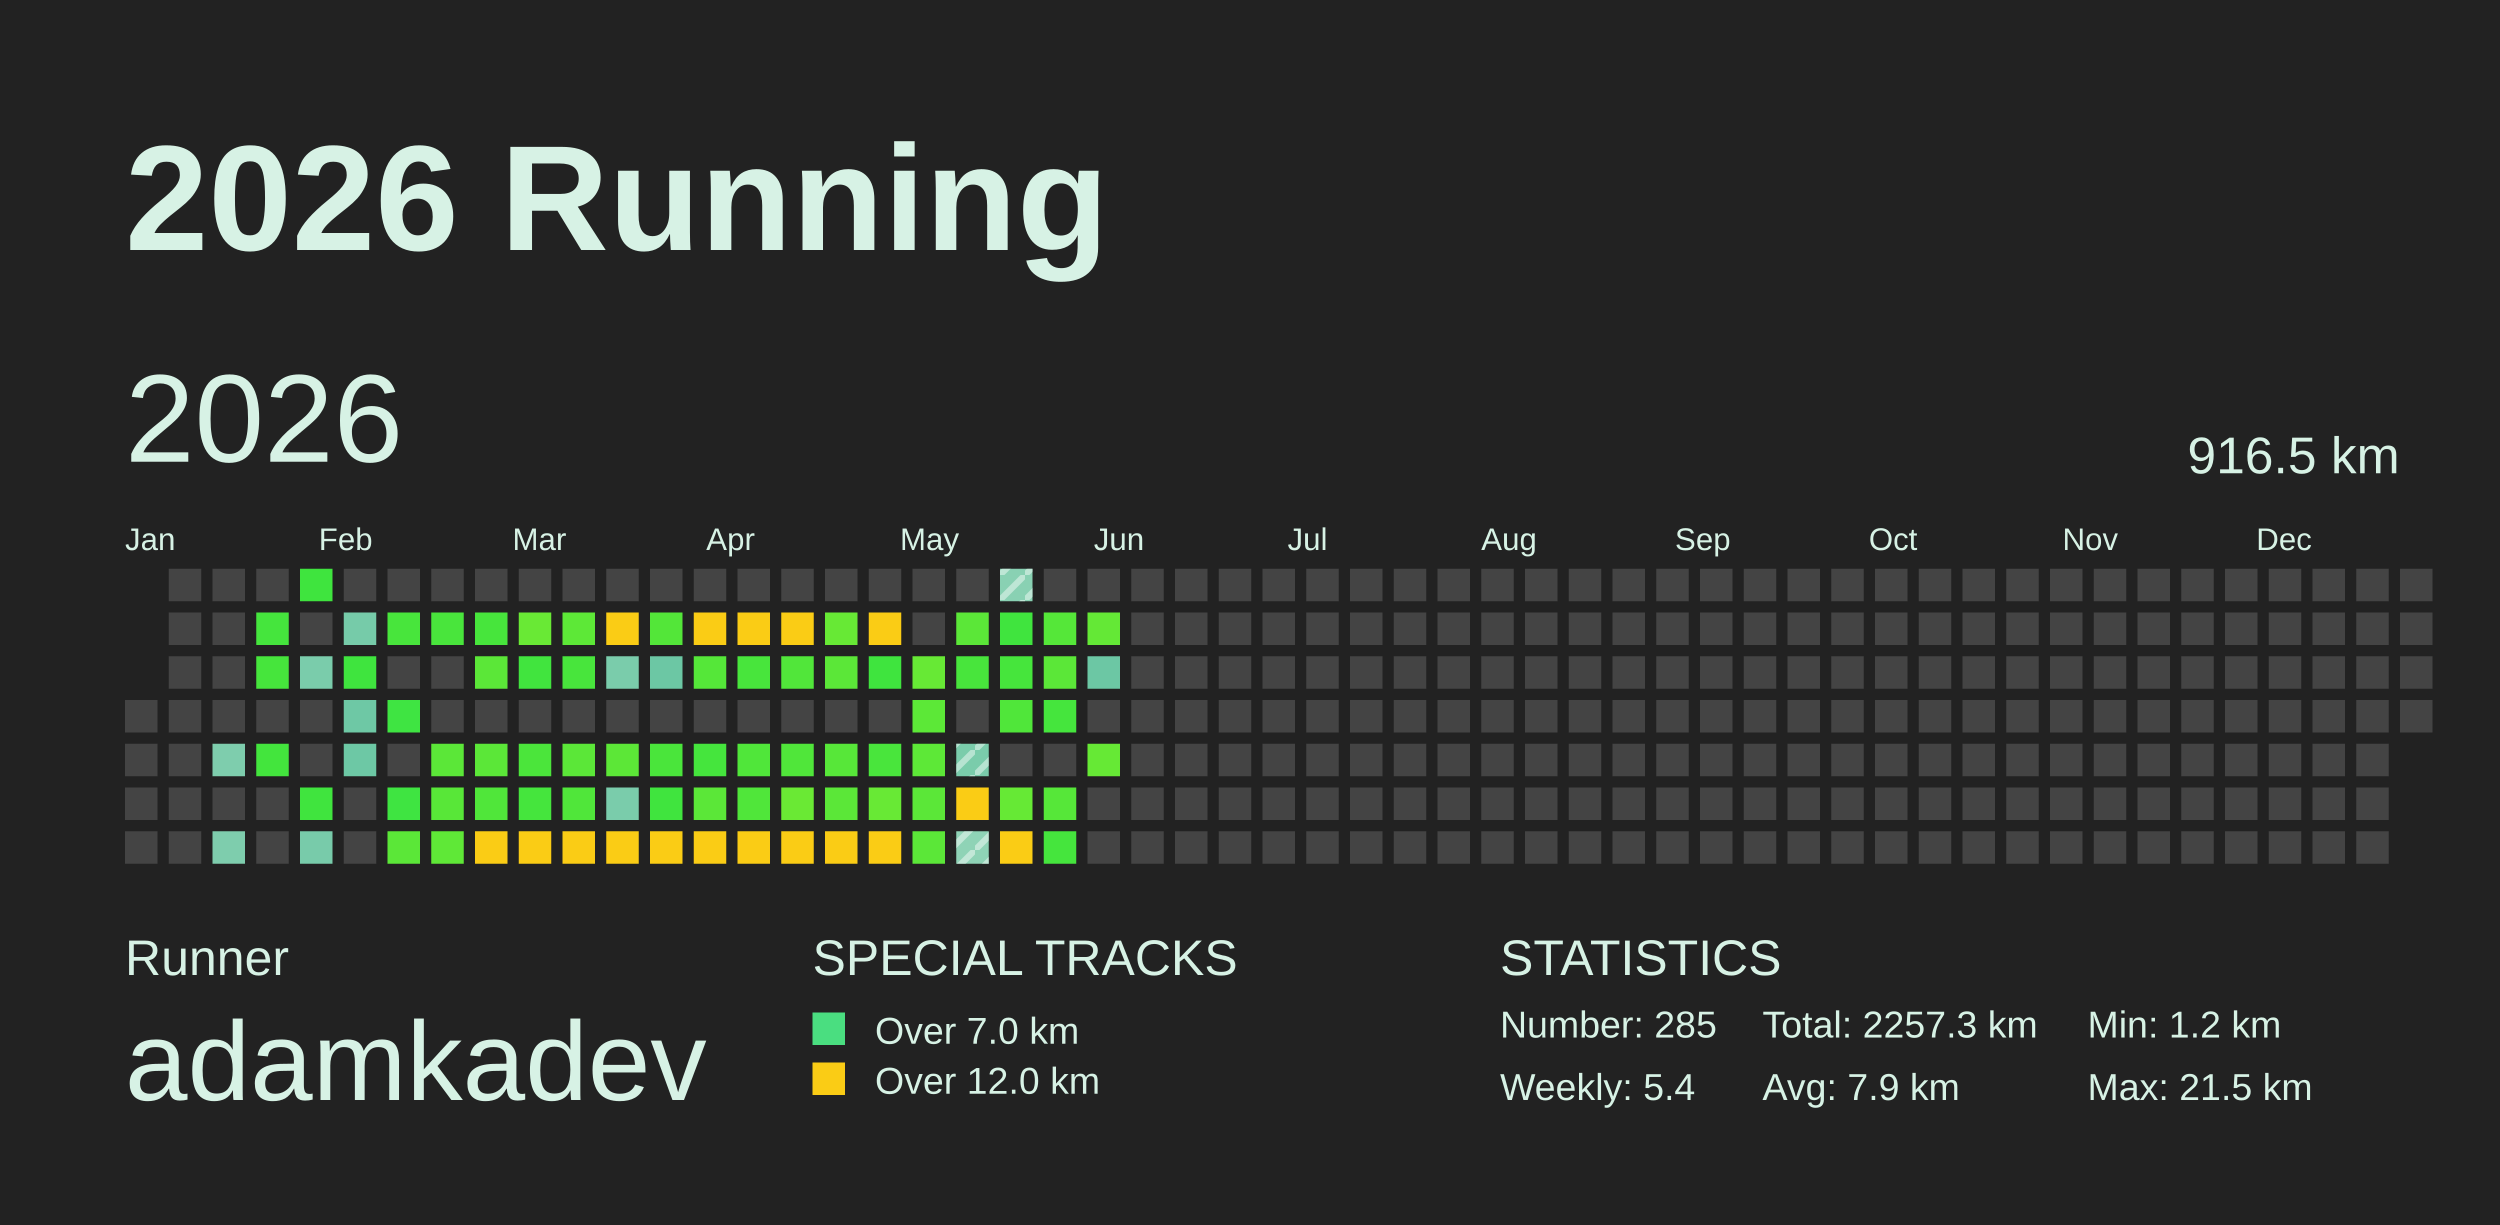
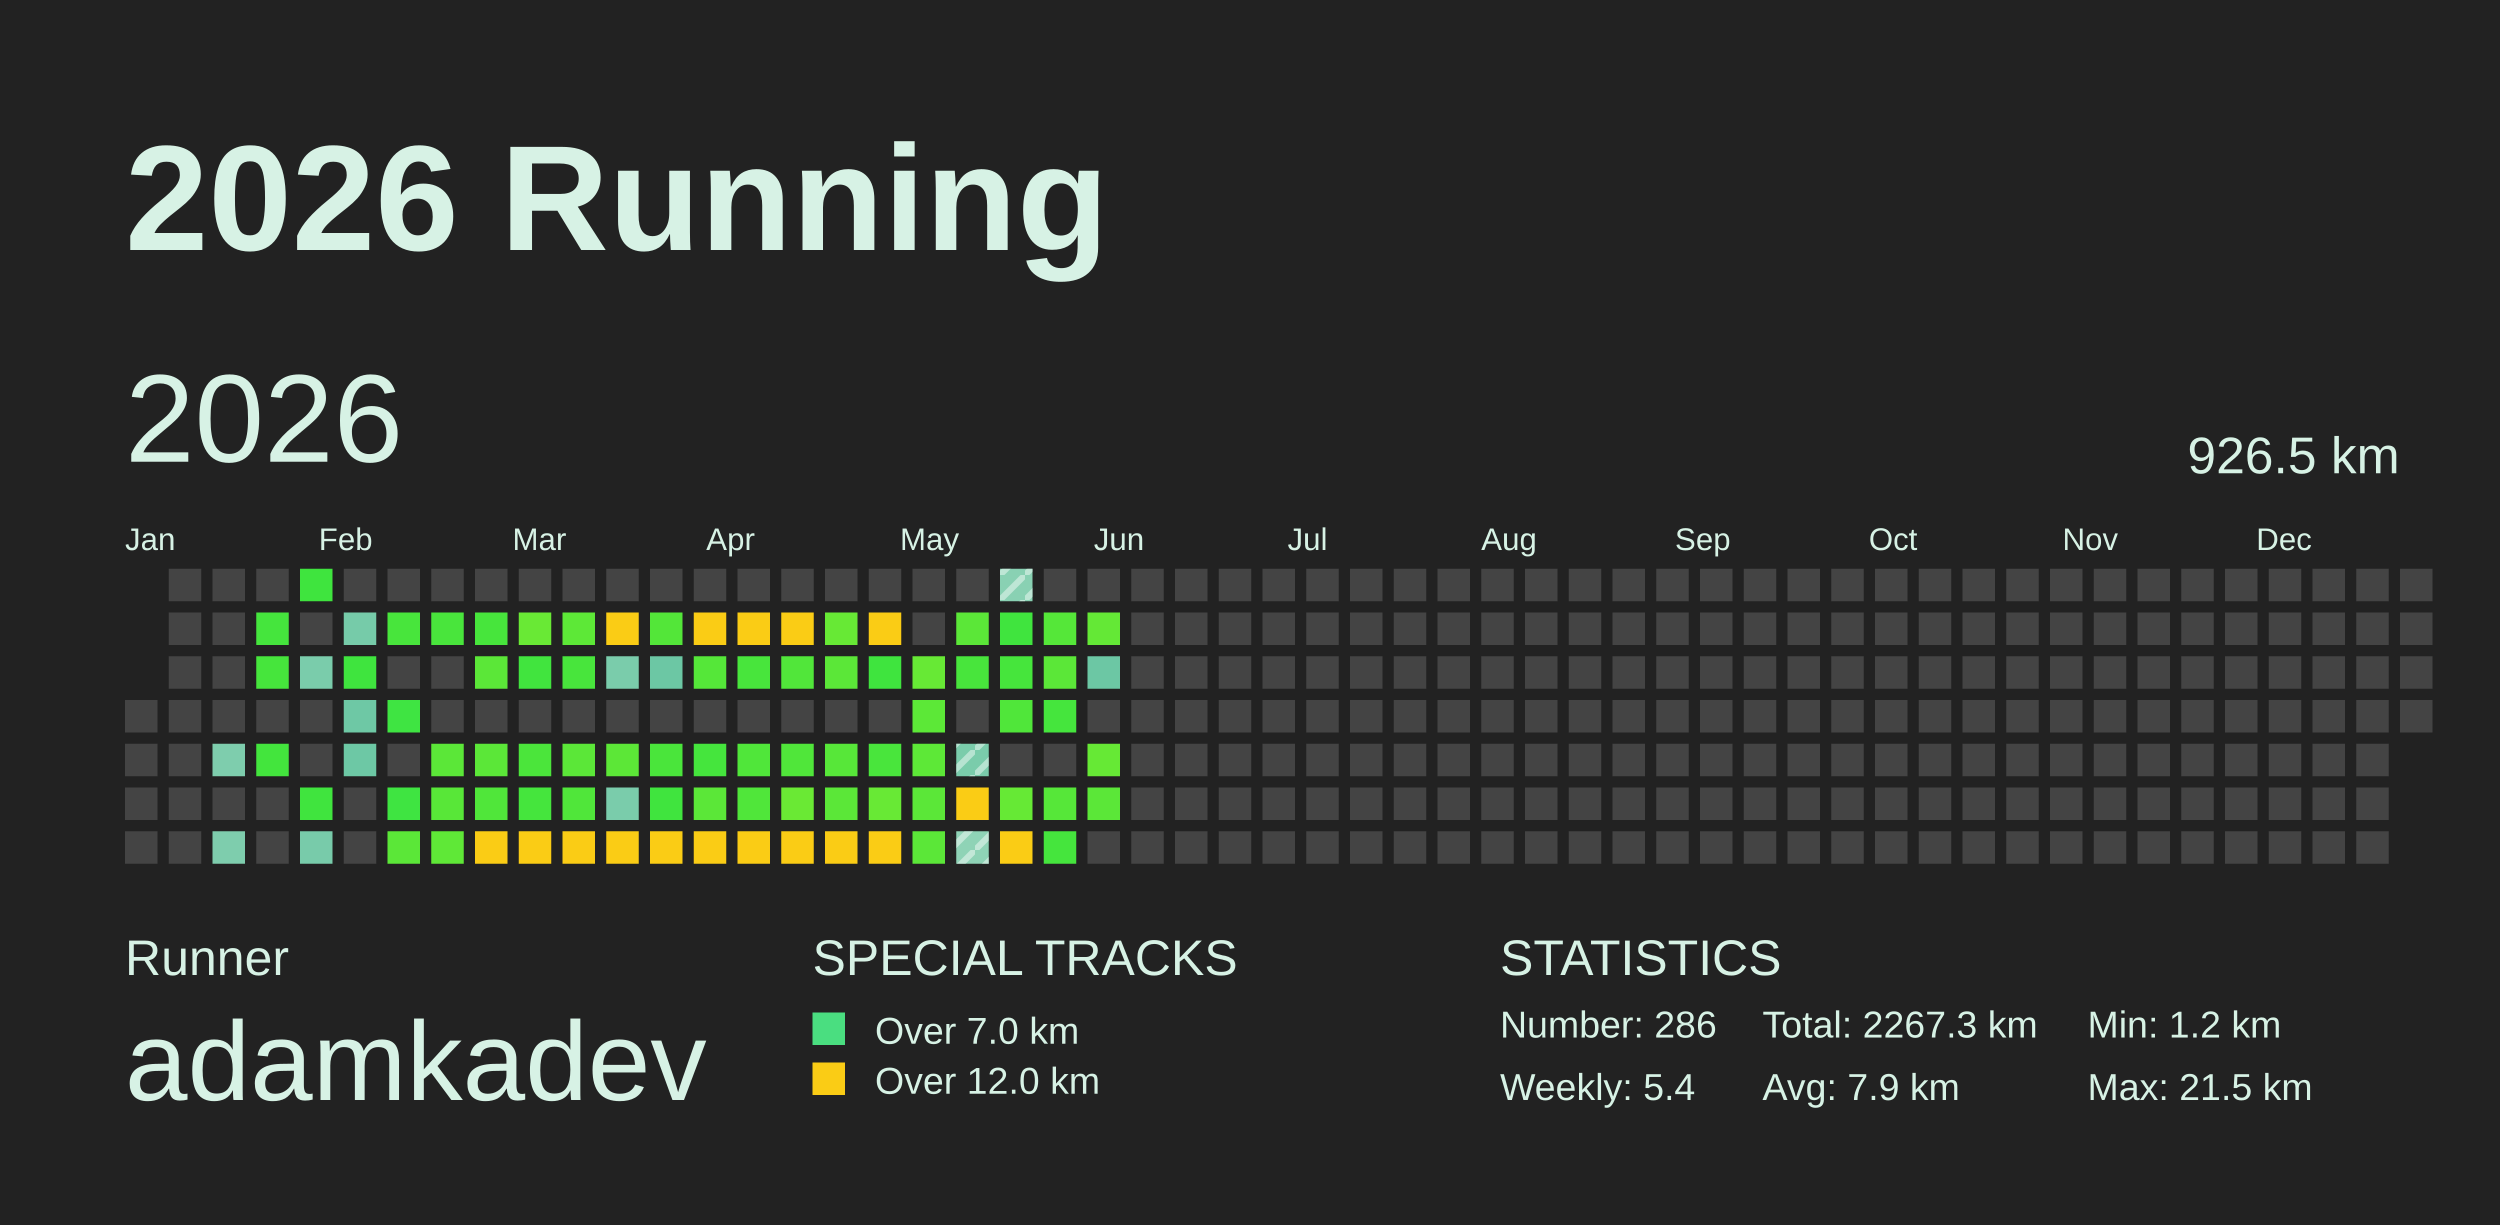
<svg xmlns="http://www.w3.org/2000/svg" baseProfile="full" height="98mm" version="1.1" viewBox="0,0,200,98" width="200mm">
  <defs>
    <pattern height="2" id="indoor-stripe" patternUnits="userSpaceOnUse" width="2">
      <line stroke="white" stroke-opacity="0.45" stroke-width="0.5" x1="0" x2="2" y1="2" y2="0" />
    </pattern>
  </defs>
  <rect fill="#222222" height="98" width="200" x="0" y="0" />
  <text fill="#D7F2E5" style="font-size:12px; font-family:Arial; font-weight:bold;" x="10" y="20">2026 Running</text>
  <text fill="#D7F2E5" style="font-size:4px; font-family:Arial" x="10" y="78">Runner</text>
  <text fill="#D7F2E5" style="font-size:9px; font-family:Arial" x="10" y="88">adamkadev</text>
  <text fill="#D7F2E5" style="font-size:4px; font-family:Arial" x="65" y="78">SPECIAL TRACKS</text>
  <rect fill="#4ADE80" height="2.6" width="2.6" x="65" y="81" />
  <text fill="#D7F2E5" style="font-size:3px; font-family:Arial" x="70" y="83.5">Over 7.0 km</text>
  <rect fill="#FACC15" height="2.6" width="2.6" x="65" y="85" />
  <text fill="#D7F2E5" style="font-size:3px; font-family:Arial" x="70" y="87.5">Over 12.0 km</text>
  <text fill="#D7F2E5" style="font-size:4px; font-family:Arial" x="120" y="78">STATISTICS</text>
-   <text fill="#D7F2E5" style="font-size:3px; font-family:Arial" x="120" y="83">Number: 285</text>
+   <text fill="#D7F2E5" style="font-size:3px; font-family:Arial" x="120" y="83">Number: 286</text>
  <text fill="#D7F2E5" style="font-size:3px; font-family:Arial" x="120" y="88">Weekly: 5.4</text>
-   <text fill="#D7F2E5" style="font-size:3px; font-family:Arial" x="141" y="83">Total: 2257.3 km</text>
+   <text fill="#D7F2E5" style="font-size:3px; font-family:Arial" x="141" y="83">Total: 2267.3 km</text>
  <text fill="#D7F2E5" style="font-size:3px; font-family:Arial" x="141" y="88">Avg: 7.9 km</text>
  <text fill="#D7F2E5" style="font-size:3px; font-family:Arial" x="167" y="83">Min: 1.2 km</text>
  <text fill="#D7F2E5" style="font-size:3px; font-family:Arial" x="167" y="88">Max: 21.5 km</text>
  <text dominant-baseline="hanging" fill="#D7F2E5" style="font-size:10.0px; font-family:Arial;" x="10" y="30">2026</text>
-   <text dominant-baseline="hanging" fill="#D7F2E5" style="font-size:4.125px; font-family:Arial;" x="175" y="35">916.5 km</text>
+   <text dominant-baseline="hanging" fill="#D7F2E5" style="font-size:4.125px; font-family:Arial;" x="175" y="35">926.5 km</text>
  <text fill="#D7F2E5" style="font-size:2.5px; font-family:Arial" x="10.0" y="44">Jan</text>
  <text fill="#D7F2E5" style="font-size:2.5px; font-family:Arial" x="25.5" y="44">Feb</text>
  <text fill="#D7F2E5" style="font-size:2.5px; font-family:Arial" x="41.0" y="44">Mar</text>
  <text fill="#D7F2E5" style="font-size:2.5px; font-family:Arial" x="56.5" y="44">Apr</text>
  <text fill="#D7F2E5" style="font-size:2.5px; font-family:Arial" x="72.0" y="44">May</text>
  <text fill="#D7F2E5" style="font-size:2.5px; font-family:Arial" x="87.5" y="44">Jun</text>
  <text fill="#D7F2E5" style="font-size:2.5px; font-family:Arial" x="103.0" y="44">Jul</text>
  <text fill="#D7F2E5" style="font-size:2.5px; font-family:Arial" x="118.5" y="44">Aug</text>
  <text fill="#D7F2E5" style="font-size:2.5px; font-family:Arial" x="134.0" y="44">Sep</text>
  <text fill="#D7F2E5" style="font-size:2.5px; font-family:Arial" x="149.5" y="44">Oct</text>
  <text fill="#D7F2E5" style="font-size:2.5px; font-family:Arial" x="165.0" y="44">Nov</text>
  <text fill="#D7F2E5" style="font-size:2.5px; font-family:Arial" x="180.5" y="44">Dec</text>
  <rect fill="#444444" height="2.6" width="2.6" x="10.0" y="56.0" />
  <rect fill="#444444" height="2.6" width="2.6" x="10.0" y="59.5" />
  <rect fill="#444444" height="2.6" width="2.6" x="10.0" y="63.0" />
  <rect fill="#444444" height="2.6" width="2.6" x="10.0" y="66.5" />
  <rect fill="#444444" height="2.6" width="2.6" x="13.5" y="45.5" />
  <rect fill="#444444" height="2.6" width="2.6" x="13.5" y="49.0" />
  <rect fill="#444444" height="2.6" width="2.6" x="13.5" y="52.5" />
  <rect fill="#444444" height="2.6" width="2.6" x="13.5" y="56.0" />
  <rect fill="#444444" height="2.6" width="2.6" x="13.5" y="59.5" />
  <rect fill="#444444" height="2.6" width="2.6" x="13.5" y="63.0" />
  <rect fill="#444444" height="2.6" width="2.6" x="13.5" y="66.5" />
  <rect fill="#444444" height="2.6" width="2.6" x="17.0" y="45.5" />
  <rect fill="#444444" height="2.6" width="2.6" x="17.0" y="49.0" />
  <rect fill="#444444" height="2.6" width="2.6" x="17.0" y="52.5" />
  <rect fill="#444444" height="2.6" width="2.6" x="17.0" y="56.0" />
  <rect fill="#7ecdad" height="2.6" width="2.6" x="17.0" y="59.5" />
  <rect fill="#444444" height="2.6" width="2.6" x="17.0" y="63.0" />
  <rect fill="#7ecdad" height="2.6" width="2.6" x="17.0" y="66.5" />
  <rect fill="#444444" height="2.6" width="2.6" x="20.5" y="45.5" />
  <rect fill="#45e53d" height="2.6" width="2.6" x="20.5" y="49.0" />
  <rect fill="#46e53c" height="2.6" width="2.6" x="20.5" y="52.5" />
  <rect fill="#444444" height="2.6" width="2.6" x="20.5" y="56.0" />
  <rect fill="#43e53d" height="2.6" width="2.6" x="20.5" y="59.5" />
  <rect fill="#444444" height="2.6" width="2.6" x="20.5" y="63.0" />
  <rect fill="#444444" height="2.6" width="2.6" x="20.5" y="66.5" />
  <rect fill="#3fe43e" height="2.6" width="2.6" x="24.0" y="45.5" />
  <rect fill="#444444" height="2.6" width="2.6" x="24.0" y="49.0" />
  <rect fill="#7accab" height="2.6" width="2.6" x="24.0" y="52.5" />
  <rect fill="#444444" height="2.6" width="2.6" x="24.0" y="56.0" />
  <rect fill="#444444" height="2.6" width="2.6" x="24.0" y="59.5" />
  <rect fill="#40e43e" height="2.6" width="2.6" x="24.0" y="63.0" />
  <rect fill="#78cbaa" height="2.6" width="2.6" x="24.0" y="66.5" />
  <rect fill="#444444" height="2.6" width="2.6" x="27.5" y="45.5" />
  <rect fill="#76cba9" height="2.6" width="2.6" x="27.5" y="49.0" />
  <rect fill="#3fe43e" height="2.6" width="2.6" x="27.5" y="52.5" />
  <rect fill="#6ec8a5" height="2.6" width="2.6" x="27.5" y="56.0" />
  <rect fill="#6dc8a5" height="2.6" width="2.6" x="27.5" y="59.5" />
  <rect fill="#444444" height="2.6" width="2.6" x="27.5" y="63.0" />
  <rect fill="#444444" height="2.6" width="2.6" x="27.5" y="66.5" />
  <rect fill="#444444" height="2.6" width="2.6" x="31.0" y="45.5" />
  <rect fill="#48e53c" height="2.6" width="2.6" x="31.0" y="49.0" />
  <rect fill="#444444" height="2.6" width="2.6" x="31.0" y="52.5" />
  <rect fill="#3fe442" height="2.6" width="2.6" x="31.0" y="56.0" />
  <rect fill="#444444" height="2.6" width="2.6" x="31.0" y="59.5" />
  <rect fill="#3fe441" height="2.6" width="2.6" x="31.0" y="63.0" />
  <rect fill="#5be738" height="2.6" width="2.6" x="31.0" y="66.5" />
  <rect fill="#444444" height="2.6" width="2.6" x="34.5" y="45.5" />
  <rect fill="#49e53c" height="2.6" width="2.6" x="34.5" y="49.0" />
  <rect fill="#444444" height="2.6" width="2.6" x="34.5" y="52.5" />
  <rect fill="#444444" height="2.6" width="2.6" x="34.5" y="56.0" />
  <rect fill="#5be738" height="2.6" width="2.6" x="34.5" y="59.5" />
  <rect fill="#58e738" height="2.6" width="2.6" x="34.5" y="63.0" />
  <rect fill="#5fe837" height="2.6" width="2.6" x="34.5" y="66.5" />
  <rect fill="#444444" height="2.6" width="2.6" x="38.0" y="45.5" />
  <rect fill="#47e53c" height="2.6" width="2.6" x="38.0" y="49.0" />
  <rect fill="#5be738" height="2.6" width="2.6" x="38.0" y="52.5" />
  <rect fill="#444444" height="2.6" width="2.6" x="38.0" y="56.0" />
  <rect fill="#5be738" height="2.6" width="2.6" x="38.0" y="59.5" />
  <rect fill="#50e63a" height="2.6" width="2.6" x="38.0" y="63.0" />
  <rect fill="#FACC15" height="2.6" width="2.6" x="38.0" y="66.5" />
  <rect fill="#444444" height="2.6" width="2.6" x="41.5" y="45.5" />
  <rect fill="#69e935" height="2.6" width="2.6" x="41.5" y="49.0" />
  <rect fill="#41e43e" height="2.6" width="2.6" x="41.5" y="52.5" />
  <rect fill="#444444" height="2.6" width="2.6" x="41.5" y="56.0" />
  <rect fill="#4be53b" height="2.6" width="2.6" x="41.5" y="59.5" />
  <rect fill="#45e53d" height="2.6" width="2.6" x="41.5" y="63.0" />
  <rect fill="#FACC15" height="2.6" width="2.6" x="41.5" y="66.5" />
  <rect fill="#444444" height="2.6" width="2.6" x="45.0" y="45.5" />
  <rect fill="#5de837" height="2.6" width="2.6" x="45.0" y="49.0" />
  <rect fill="#48e53c" height="2.6" width="2.6" x="45.0" y="52.5" />
  <rect fill="#444444" height="2.6" width="2.6" x="45.0" y="56.0" />
  <rect fill="#5be738" height="2.6" width="2.6" x="45.0" y="59.5" />
  <rect fill="#50e63a" height="2.6" width="2.6" x="45.0" y="63.0" />
  <rect fill="#FACC15" height="2.6" width="2.6" x="45.0" y="66.5" />
  <rect fill="#444444" height="2.6" width="2.6" x="48.5" y="45.5" />
  <rect fill="#FACC15" height="2.6" width="2.6" x="48.5" y="49.0" />
  <rect fill="#7accab" height="2.6" width="2.6" x="48.5" y="52.5" />
  <rect fill="#444444" height="2.6" width="2.6" x="48.5" y="56.0" />
  <rect fill="#5ce737" height="2.6" width="2.6" x="48.5" y="59.5" />
  <rect fill="#7accab" height="2.6" width="2.6" x="48.5" y="63.0" />
  <rect fill="#FACC15" height="2.6" width="2.6" x="48.5" y="66.5" />
  <rect fill="#444444" height="2.6" width="2.6" x="52.0" y="45.5" />
  <rect fill="#53e639" height="2.6" width="2.6" x="52.0" y="49.0" />
  <rect fill="#6cc7a4" height="2.6" width="2.6" x="52.0" y="52.5" />
  <rect fill="#444444" height="2.6" width="2.6" x="52.0" y="56.0" />
  <rect fill="#4ae53b" height="2.6" width="2.6" x="52.0" y="59.5" />
  <rect fill="#40e43e" height="2.6" width="2.6" x="52.0" y="63.0" />
  <rect fill="#FACC15" height="2.6" width="2.6" x="52.0" y="66.5" />
  <rect fill="#444444" height="2.6" width="2.6" x="55.5" y="45.5" />
  <rect fill="#FACC15" height="2.6" width="2.6" x="55.5" y="49.0" />
  <rect fill="#55e739" height="2.6" width="2.6" x="55.5" y="52.5" />
  <rect fill="#444444" height="2.6" width="2.6" x="55.5" y="56.0" />
  <rect fill="#45e53d" height="2.6" width="2.6" x="55.5" y="59.5" />
  <rect fill="#5be738" height="2.6" width="2.6" x="55.5" y="63.0" />
  <rect fill="#FACC15" height="2.6" width="2.6" x="55.5" y="66.5" />
  <rect fill="#444444" height="2.6" width="2.6" x="59.0" y="45.5" />
  <rect fill="#FACC15" height="2.6" width="2.6" x="59.0" y="49.0" />
  <rect fill="#48e53c" height="2.6" width="2.6" x="59.0" y="52.5" />
  <rect fill="#444444" height="2.6" width="2.6" x="59.0" y="56.0" />
  <rect fill="#50e63a" height="2.6" width="2.6" x="59.0" y="59.5" />
  <rect fill="#50e63a" height="2.6" width="2.6" x="59.0" y="63.0" />
  <rect fill="#FACC15" height="2.6" width="2.6" x="59.0" y="66.5" />
  <rect fill="#444444" height="2.6" width="2.6" x="62.5" y="45.5" />
  <rect fill="#FACC15" height="2.6" width="2.6" x="62.5" y="49.0" />
  <rect fill="#51e63a" height="2.6" width="2.6" x="62.5" y="52.5" />
  <rect fill="#444444" height="2.6" width="2.6" x="62.5" y="56.0" />
  <rect fill="#50e63a" height="2.6" width="2.6" x="62.5" y="59.5" />
  <rect fill="#6ae934" height="2.6" width="2.6" x="62.5" y="63.0" />
  <rect fill="#FACC15" height="2.6" width="2.6" x="62.5" y="66.5" />
  <rect fill="#444444" height="2.6" width="2.6" x="66.0" y="45.5" />
  <rect fill="#67e935" height="2.6" width="2.6" x="66.0" y="49.0" />
  <rect fill="#5be738" height="2.6" width="2.6" x="66.0" y="52.5" />
  <rect fill="#444444" height="2.6" width="2.6" x="66.0" y="56.0" />
  <rect fill="#57e739" height="2.6" width="2.6" x="66.0" y="59.5" />
  <rect fill="#5be738" height="2.6" width="2.6" x="66.0" y="63.0" />
  <rect fill="#FACC15" height="2.6" width="2.6" x="66.0" y="66.5" />
  <rect fill="#444444" height="2.6" width="2.6" x="69.5" y="45.5" />
  <rect fill="#FACC15" height="2.6" width="2.6" x="69.5" y="49.0" />
  <rect fill="#3fe43e" height="2.6" width="2.6" x="69.5" y="52.5" />
  <rect fill="#444444" height="2.6" width="2.6" x="69.5" y="56.0" />
  <rect fill="#49e53c" height="2.6" width="2.6" x="69.5" y="59.5" />
  <rect fill="#68e935" height="2.6" width="2.6" x="69.5" y="63.0" />
  <rect fill="#FACC15" height="2.6" width="2.6" x="69.5" y="66.5" />
  <rect fill="#444444" height="2.6" width="2.6" x="73.0" y="45.5" />
  <rect fill="#444444" height="2.6" width="2.6" x="73.0" y="49.0" />
  <rect fill="#67e935" height="2.6" width="2.6" x="73.0" y="52.5" />
  <rect fill="#5ce837" height="2.6" width="2.6" x="73.0" y="56.0" />
  <rect fill="#5de837" height="2.6" width="2.6" x="73.0" y="59.5" />
  <rect fill="#5be738" height="2.6" width="2.6" x="73.0" y="63.0" />
  <rect fill="#5be738" height="2.6" width="2.6" x="73.0" y="66.5" />
  <rect fill="#444444" height="2.6" width="2.6" x="76.5" y="45.5" />
  <rect fill="#5be738" height="2.6" width="2.6" x="76.5" y="49.0" />
  <rect fill="#48e53c" height="2.6" width="2.6" x="76.5" y="52.5" />
  <rect fill="#444444" height="2.6" width="2.6" x="76.5" y="56.0" />
  <rect fill="#7accab" height="2.6" width="2.6" x="76.5" y="59.5" />
  <rect fill="url(#indoor-stripe)" height="2.6" style="pointer-events: none;" width="2.6" x="76.5" y="59.5" />
  <rect fill="#FACC15" height="2.6" width="2.6" x="76.5" y="63.0" />
  <rect fill="#8fd3b6" height="2.6" width="2.6" x="76.5" y="66.5" />
  <rect fill="url(#indoor-stripe)" height="2.6" style="pointer-events: none;" width="2.6" x="76.5" y="66.5" />
  <rect fill="#89d1b3" height="2.6" width="2.6" x="80.0" y="45.5" />
  <rect fill="url(#indoor-stripe)" height="2.6" style="pointer-events: none;" width="2.6" x="80.0" y="45.5" />
  <rect fill="#40e43e" height="2.6" width="2.6" x="80.0" y="49.0" />
  <rect fill="#46e53c" height="2.6" width="2.6" x="80.0" y="52.5" />
  <rect fill="#50e63a" height="2.6" width="2.6" x="80.0" y="56.0" />
  <rect fill="#444444" height="2.6" width="2.6" x="80.0" y="59.5" />
  <rect fill="#66e935" height="2.6" width="2.6" x="80.0" y="63.0" />
  <rect fill="#FACC15" height="2.6" width="2.6" x="80.0" y="66.5" />
  <rect fill="#444444" height="2.6" width="2.6" x="83.5" y="45.5" />
  <rect fill="#55e739" height="2.6" width="2.6" x="83.5" y="49.0" />
  <rect fill="#5be738" height="2.6" width="2.6" x="83.5" y="52.5" />
  <rect fill="#45e53d" height="2.6" width="2.6" x="83.5" y="56.0" />
  <rect fill="#444444" height="2.6" width="2.6" x="83.5" y="59.5" />
  <rect fill="#56e739" height="2.6" width="2.6" x="83.5" y="63.0" />
  <rect fill="#45e53d" height="2.6" width="2.6" x="83.5" y="66.5" />
  <rect fill="#444444" height="2.6" width="2.6" x="87.0" y="45.5" />
  <rect fill="#64e836" height="2.6" width="2.6" x="87.0" y="49.0" />
  <rect fill="#6cc7a4" height="2.6" width="2.6" x="87.0" y="52.5" />
  <rect fill="#444444" height="2.6" width="2.6" x="87.0" y="56.0" />
  <rect fill="#66e935" height="2.6" width="2.6" x="87.0" y="59.5" />
-   <rect fill="#444444" height="2.6" width="2.6" x="87.0" y="63.0" />
+   <rect fill="#5be738" height="2.6" width="2.6" x="87.0" y="63.0" />
  <rect fill="#444444" height="2.6" width="2.6" x="87.0" y="66.5" />
  <rect fill="#444444" height="2.6" width="2.6" x="90.5" y="45.5" />
  <rect fill="#444444" height="2.6" width="2.6" x="90.5" y="49.0" />
  <rect fill="#444444" height="2.6" width="2.6" x="90.5" y="52.5" />
  <rect fill="#444444" height="2.6" width="2.6" x="90.5" y="56.0" />
  <rect fill="#444444" height="2.6" width="2.6" x="90.5" y="59.5" />
  <rect fill="#444444" height="2.6" width="2.6" x="90.5" y="63.0" />
  <rect fill="#444444" height="2.6" width="2.6" x="90.5" y="66.5" />
  <rect fill="#444444" height="2.6" width="2.6" x="94.0" y="45.5" />
  <rect fill="#444444" height="2.6" width="2.6" x="94.0" y="49.0" />
  <rect fill="#444444" height="2.6" width="2.6" x="94.0" y="52.5" />
  <rect fill="#444444" height="2.6" width="2.6" x="94.0" y="56.0" />
  <rect fill="#444444" height="2.6" width="2.6" x="94.0" y="59.5" />
  <rect fill="#444444" height="2.6" width="2.6" x="94.0" y="63.0" />
  <rect fill="#444444" height="2.6" width="2.6" x="94.0" y="66.5" />
  <rect fill="#444444" height="2.6" width="2.6" x="97.5" y="45.5" />
  <rect fill="#444444" height="2.6" width="2.6" x="97.5" y="49.0" />
  <rect fill="#444444" height="2.6" width="2.6" x="97.5" y="52.5" />
  <rect fill="#444444" height="2.6" width="2.6" x="97.5" y="56.0" />
  <rect fill="#444444" height="2.6" width="2.6" x="97.5" y="59.5" />
  <rect fill="#444444" height="2.6" width="2.6" x="97.5" y="63.0" />
  <rect fill="#444444" height="2.6" width="2.6" x="97.5" y="66.5" />
  <rect fill="#444444" height="2.6" width="2.6" x="101.0" y="45.5" />
  <rect fill="#444444" height="2.6" width="2.6" x="101.0" y="49.0" />
  <rect fill="#444444" height="2.6" width="2.6" x="101.0" y="52.5" />
  <rect fill="#444444" height="2.6" width="2.6" x="101.0" y="56.0" />
  <rect fill="#444444" height="2.6" width="2.6" x="101.0" y="59.5" />
  <rect fill="#444444" height="2.6" width="2.6" x="101.0" y="63.0" />
  <rect fill="#444444" height="2.6" width="2.6" x="101.0" y="66.5" />
  <rect fill="#444444" height="2.6" width="2.6" x="104.5" y="45.5" />
  <rect fill="#444444" height="2.6" width="2.6" x="104.5" y="49.0" />
  <rect fill="#444444" height="2.6" width="2.6" x="104.5" y="52.5" />
  <rect fill="#444444" height="2.6" width="2.6" x="104.5" y="56.0" />
  <rect fill="#444444" height="2.6" width="2.6" x="104.5" y="59.5" />
  <rect fill="#444444" height="2.6" width="2.6" x="104.5" y="63.0" />
  <rect fill="#444444" height="2.6" width="2.6" x="104.5" y="66.5" />
  <rect fill="#444444" height="2.6" width="2.6" x="108.0" y="45.5" />
  <rect fill="#444444" height="2.6" width="2.6" x="108.0" y="49.0" />
  <rect fill="#444444" height="2.6" width="2.6" x="108.0" y="52.5" />
  <rect fill="#444444" height="2.6" width="2.6" x="108.0" y="56.0" />
  <rect fill="#444444" height="2.6" width="2.6" x="108.0" y="59.5" />
  <rect fill="#444444" height="2.6" width="2.6" x="108.0" y="63.0" />
  <rect fill="#444444" height="2.6" width="2.6" x="108.0" y="66.5" />
  <rect fill="#444444" height="2.6" width="2.6" x="111.5" y="45.5" />
  <rect fill="#444444" height="2.6" width="2.6" x="111.5" y="49.0" />
  <rect fill="#444444" height="2.6" width="2.6" x="111.5" y="52.5" />
  <rect fill="#444444" height="2.6" width="2.6" x="111.5" y="56.0" />
  <rect fill="#444444" height="2.6" width="2.6" x="111.5" y="59.5" />
  <rect fill="#444444" height="2.6" width="2.6" x="111.5" y="63.0" />
  <rect fill="#444444" height="2.6" width="2.6" x="111.5" y="66.5" />
  <rect fill="#444444" height="2.6" width="2.6" x="115.0" y="45.5" />
  <rect fill="#444444" height="2.6" width="2.6" x="115.0" y="49.0" />
  <rect fill="#444444" height="2.6" width="2.6" x="115.0" y="52.5" />
  <rect fill="#444444" height="2.6" width="2.6" x="115.0" y="56.0" />
  <rect fill="#444444" height="2.6" width="2.6" x="115.0" y="59.5" />
  <rect fill="#444444" height="2.6" width="2.6" x="115.0" y="63.0" />
  <rect fill="#444444" height="2.6" width="2.6" x="115.0" y="66.5" />
  <rect fill="#444444" height="2.6" width="2.6" x="118.5" y="45.5" />
  <rect fill="#444444" height="2.6" width="2.6" x="118.5" y="49.0" />
  <rect fill="#444444" height="2.6" width="2.6" x="118.5" y="52.5" />
  <rect fill="#444444" height="2.6" width="2.6" x="118.5" y="56.0" />
  <rect fill="#444444" height="2.6" width="2.6" x="118.5" y="59.5" />
  <rect fill="#444444" height="2.6" width="2.6" x="118.5" y="63.0" />
  <rect fill="#444444" height="2.6" width="2.6" x="118.5" y="66.5" />
  <rect fill="#444444" height="2.6" width="2.6" x="122.0" y="45.5" />
  <rect fill="#444444" height="2.6" width="2.6" x="122.0" y="49.0" />
  <rect fill="#444444" height="2.6" width="2.6" x="122.0" y="52.5" />
  <rect fill="#444444" height="2.6" width="2.6" x="122.0" y="56.0" />
  <rect fill="#444444" height="2.6" width="2.6" x="122.0" y="59.5" />
  <rect fill="#444444" height="2.6" width="2.6" x="122.0" y="63.0" />
  <rect fill="#444444" height="2.6" width="2.6" x="122.0" y="66.5" />
  <rect fill="#444444" height="2.6" width="2.6" x="125.5" y="45.5" />
  <rect fill="#444444" height="2.6" width="2.6" x="125.5" y="49.0" />
  <rect fill="#444444" height="2.6" width="2.6" x="125.5" y="52.5" />
  <rect fill="#444444" height="2.6" width="2.6" x="125.5" y="56.0" />
  <rect fill="#444444" height="2.6" width="2.6" x="125.5" y="59.5" />
  <rect fill="#444444" height="2.6" width="2.6" x="125.5" y="63.0" />
  <rect fill="#444444" height="2.6" width="2.6" x="125.5" y="66.5" />
  <rect fill="#444444" height="2.6" width="2.6" x="129.0" y="45.5" />
  <rect fill="#444444" height="2.6" width="2.6" x="129.0" y="49.0" />
  <rect fill="#444444" height="2.6" width="2.6" x="129.0" y="52.5" />
  <rect fill="#444444" height="2.6" width="2.6" x="129.0" y="56.0" />
  <rect fill="#444444" height="2.6" width="2.6" x="129.0" y="59.5" />
  <rect fill="#444444" height="2.6" width="2.6" x="129.0" y="63.0" />
  <rect fill="#444444" height="2.6" width="2.6" x="129.0" y="66.5" />
  <rect fill="#444444" height="2.6" width="2.6" x="132.5" y="45.5" />
  <rect fill="#444444" height="2.6" width="2.6" x="132.5" y="49.0" />
  <rect fill="#444444" height="2.6" width="2.6" x="132.5" y="52.5" />
  <rect fill="#444444" height="2.6" width="2.6" x="132.5" y="56.0" />
  <rect fill="#444444" height="2.6" width="2.6" x="132.5" y="59.5" />
  <rect fill="#444444" height="2.6" width="2.6" x="132.5" y="63.0" />
  <rect fill="#444444" height="2.6" width="2.6" x="132.5" y="66.5" />
  <rect fill="#444444" height="2.6" width="2.6" x="136.0" y="45.5" />
  <rect fill="#444444" height="2.6" width="2.6" x="136.0" y="49.0" />
  <rect fill="#444444" height="2.6" width="2.6" x="136.0" y="52.5" />
  <rect fill="#444444" height="2.6" width="2.6" x="136.0" y="56.0" />
  <rect fill="#444444" height="2.6" width="2.6" x="136.0" y="59.5" />
  <rect fill="#444444" height="2.6" width="2.6" x="136.0" y="63.0" />
  <rect fill="#444444" height="2.6" width="2.6" x="136.0" y="66.5" />
  <rect fill="#444444" height="2.6" width="2.6" x="139.5" y="45.5" />
  <rect fill="#444444" height="2.6" width="2.6" x="139.5" y="49.0" />
  <rect fill="#444444" height="2.6" width="2.6" x="139.5" y="52.5" />
  <rect fill="#444444" height="2.6" width="2.6" x="139.5" y="56.0" />
  <rect fill="#444444" height="2.6" width="2.6" x="139.5" y="59.5" />
  <rect fill="#444444" height="2.6" width="2.6" x="139.5" y="63.0" />
  <rect fill="#444444" height="2.6" width="2.6" x="139.5" y="66.5" />
  <rect fill="#444444" height="2.6" width="2.6" x="143.0" y="45.5" />
  <rect fill="#444444" height="2.6" width="2.6" x="143.0" y="49.0" />
  <rect fill="#444444" height="2.6" width="2.6" x="143.0" y="52.5" />
  <rect fill="#444444" height="2.6" width="2.6" x="143.0" y="56.0" />
  <rect fill="#444444" height="2.6" width="2.6" x="143.0" y="59.5" />
  <rect fill="#444444" height="2.6" width="2.6" x="143.0" y="63.0" />
  <rect fill="#444444" height="2.6" width="2.6" x="143.0" y="66.5" />
  <rect fill="#444444" height="2.6" width="2.6" x="146.5" y="45.5" />
  <rect fill="#444444" height="2.6" width="2.6" x="146.5" y="49.0" />
  <rect fill="#444444" height="2.6" width="2.6" x="146.5" y="52.5" />
  <rect fill="#444444" height="2.6" width="2.6" x="146.5" y="56.0" />
  <rect fill="#444444" height="2.6" width="2.6" x="146.5" y="59.5" />
  <rect fill="#444444" height="2.6" width="2.6" x="146.5" y="63.0" />
  <rect fill="#444444" height="2.6" width="2.6" x="146.5" y="66.5" />
  <rect fill="#444444" height="2.6" width="2.6" x="150.0" y="45.5" />
  <rect fill="#444444" height="2.6" width="2.6" x="150.0" y="49.0" />
  <rect fill="#444444" height="2.6" width="2.6" x="150.0" y="52.5" />
  <rect fill="#444444" height="2.6" width="2.6" x="150.0" y="56.0" />
  <rect fill="#444444" height="2.6" width="2.6" x="150.0" y="59.5" />
  <rect fill="#444444" height="2.6" width="2.6" x="150.0" y="63.0" />
  <rect fill="#444444" height="2.6" width="2.6" x="150.0" y="66.5" />
  <rect fill="#444444" height="2.6" width="2.6" x="153.5" y="45.5" />
  <rect fill="#444444" height="2.6" width="2.6" x="153.5" y="49.0" />
  <rect fill="#444444" height="2.6" width="2.6" x="153.5" y="52.5" />
  <rect fill="#444444" height="2.6" width="2.6" x="153.5" y="56.0" />
  <rect fill="#444444" height="2.6" width="2.6" x="153.5" y="59.5" />
  <rect fill="#444444" height="2.6" width="2.6" x="153.5" y="63.0" />
  <rect fill="#444444" height="2.6" width="2.6" x="153.5" y="66.5" />
  <rect fill="#444444" height="2.6" width="2.6" x="157.0" y="45.5" />
  <rect fill="#444444" height="2.6" width="2.6" x="157.0" y="49.0" />
  <rect fill="#444444" height="2.6" width="2.6" x="157.0" y="52.5" />
  <rect fill="#444444" height="2.6" width="2.6" x="157.0" y="56.0" />
  <rect fill="#444444" height="2.6" width="2.6" x="157.0" y="59.5" />
  <rect fill="#444444" height="2.6" width="2.6" x="157.0" y="63.0" />
  <rect fill="#444444" height="2.6" width="2.6" x="157.0" y="66.5" />
  <rect fill="#444444" height="2.6" width="2.6" x="160.5" y="45.5" />
  <rect fill="#444444" height="2.6" width="2.6" x="160.5" y="49.0" />
  <rect fill="#444444" height="2.6" width="2.6" x="160.5" y="52.5" />
  <rect fill="#444444" height="2.6" width="2.6" x="160.5" y="56.0" />
  <rect fill="#444444" height="2.6" width="2.6" x="160.5" y="59.5" />
  <rect fill="#444444" height="2.6" width="2.6" x="160.5" y="63.0" />
  <rect fill="#444444" height="2.6" width="2.6" x="160.5" y="66.5" />
  <rect fill="#444444" height="2.6" width="2.6" x="164.0" y="45.5" />
  <rect fill="#444444" height="2.6" width="2.6" x="164.0" y="49.0" />
  <rect fill="#444444" height="2.6" width="2.6" x="164.0" y="52.5" />
  <rect fill="#444444" height="2.6" width="2.6" x="164.0" y="56.0" />
  <rect fill="#444444" height="2.6" width="2.6" x="164.0" y="59.5" />
  <rect fill="#444444" height="2.6" width="2.6" x="164.0" y="63.0" />
  <rect fill="#444444" height="2.6" width="2.6" x="164.0" y="66.5" />
  <rect fill="#444444" height="2.6" width="2.6" x="167.5" y="45.5" />
  <rect fill="#444444" height="2.6" width="2.6" x="167.5" y="49.0" />
  <rect fill="#444444" height="2.6" width="2.6" x="167.5" y="52.5" />
  <rect fill="#444444" height="2.6" width="2.6" x="167.5" y="56.0" />
  <rect fill="#444444" height="2.6" width="2.6" x="167.5" y="59.5" />
  <rect fill="#444444" height="2.6" width="2.6" x="167.5" y="63.0" />
  <rect fill="#444444" height="2.6" width="2.6" x="167.5" y="66.5" />
  <rect fill="#444444" height="2.6" width="2.6" x="171.0" y="45.5" />
  <rect fill="#444444" height="2.6" width="2.6" x="171.0" y="49.0" />
  <rect fill="#444444" height="2.6" width="2.6" x="171.0" y="52.5" />
  <rect fill="#444444" height="2.6" width="2.6" x="171.0" y="56.0" />
  <rect fill="#444444" height="2.6" width="2.6" x="171.0" y="59.5" />
  <rect fill="#444444" height="2.6" width="2.6" x="171.0" y="63.0" />
  <rect fill="#444444" height="2.6" width="2.6" x="171.0" y="66.5" />
  <rect fill="#444444" height="2.6" width="2.6" x="174.5" y="45.5" />
  <rect fill="#444444" height="2.6" width="2.6" x="174.5" y="49.0" />
  <rect fill="#444444" height="2.6" width="2.6" x="174.5" y="52.5" />
  <rect fill="#444444" height="2.6" width="2.6" x="174.5" y="56.0" />
  <rect fill="#444444" height="2.6" width="2.6" x="174.5" y="59.5" />
  <rect fill="#444444" height="2.6" width="2.6" x="174.5" y="63.0" />
  <rect fill="#444444" height="2.6" width="2.6" x="174.5" y="66.5" />
  <rect fill="#444444" height="2.6" width="2.6" x="178.0" y="45.5" />
  <rect fill="#444444" height="2.6" width="2.6" x="178.0" y="49.0" />
  <rect fill="#444444" height="2.6" width="2.6" x="178.0" y="52.5" />
  <rect fill="#444444" height="2.6" width="2.6" x="178.0" y="56.0" />
  <rect fill="#444444" height="2.6" width="2.6" x="178.0" y="59.5" />
  <rect fill="#444444" height="2.6" width="2.6" x="178.0" y="63.0" />
  <rect fill="#444444" height="2.6" width="2.6" x="178.0" y="66.5" />
  <rect fill="#444444" height="2.6" width="2.6" x="181.5" y="45.5" />
  <rect fill="#444444" height="2.6" width="2.6" x="181.5" y="49.0" />
  <rect fill="#444444" height="2.6" width="2.6" x="181.5" y="52.5" />
  <rect fill="#444444" height="2.6" width="2.6" x="181.5" y="56.0" />
  <rect fill="#444444" height="2.6" width="2.6" x="181.5" y="59.5" />
  <rect fill="#444444" height="2.6" width="2.6" x="181.5" y="63.0" />
  <rect fill="#444444" height="2.6" width="2.6" x="181.5" y="66.5" />
  <rect fill="#444444" height="2.6" width="2.6" x="185.0" y="45.5" />
  <rect fill="#444444" height="2.6" width="2.6" x="185.0" y="49.0" />
  <rect fill="#444444" height="2.6" width="2.6" x="185.0" y="52.5" />
  <rect fill="#444444" height="2.6" width="2.6" x="185.0" y="56.0" />
  <rect fill="#444444" height="2.6" width="2.6" x="185.0" y="59.5" />
  <rect fill="#444444" height="2.6" width="2.6" x="185.0" y="63.0" />
  <rect fill="#444444" height="2.6" width="2.6" x="185.0" y="66.5" />
  <rect fill="#444444" height="2.6" width="2.6" x="188.5" y="45.5" />
  <rect fill="#444444" height="2.6" width="2.6" x="188.5" y="49.0" />
  <rect fill="#444444" height="2.6" width="2.6" x="188.5" y="52.5" />
  <rect fill="#444444" height="2.6" width="2.6" x="188.5" y="56.0" />
  <rect fill="#444444" height="2.6" width="2.6" x="188.5" y="59.5" />
  <rect fill="#444444" height="2.6" width="2.6" x="188.5" y="63.0" />
  <rect fill="#444444" height="2.6" width="2.6" x="188.5" y="66.5" />
  <rect fill="#444444" height="2.6" width="2.6" x="192.0" y="45.5" />
  <rect fill="#444444" height="2.6" width="2.6" x="192.0" y="49.0" />
  <rect fill="#444444" height="2.6" width="2.6" x="192.0" y="52.5" />
  <rect fill="#444444" height="2.6" width="2.6" x="192.0" y="56.0" />
</svg>
